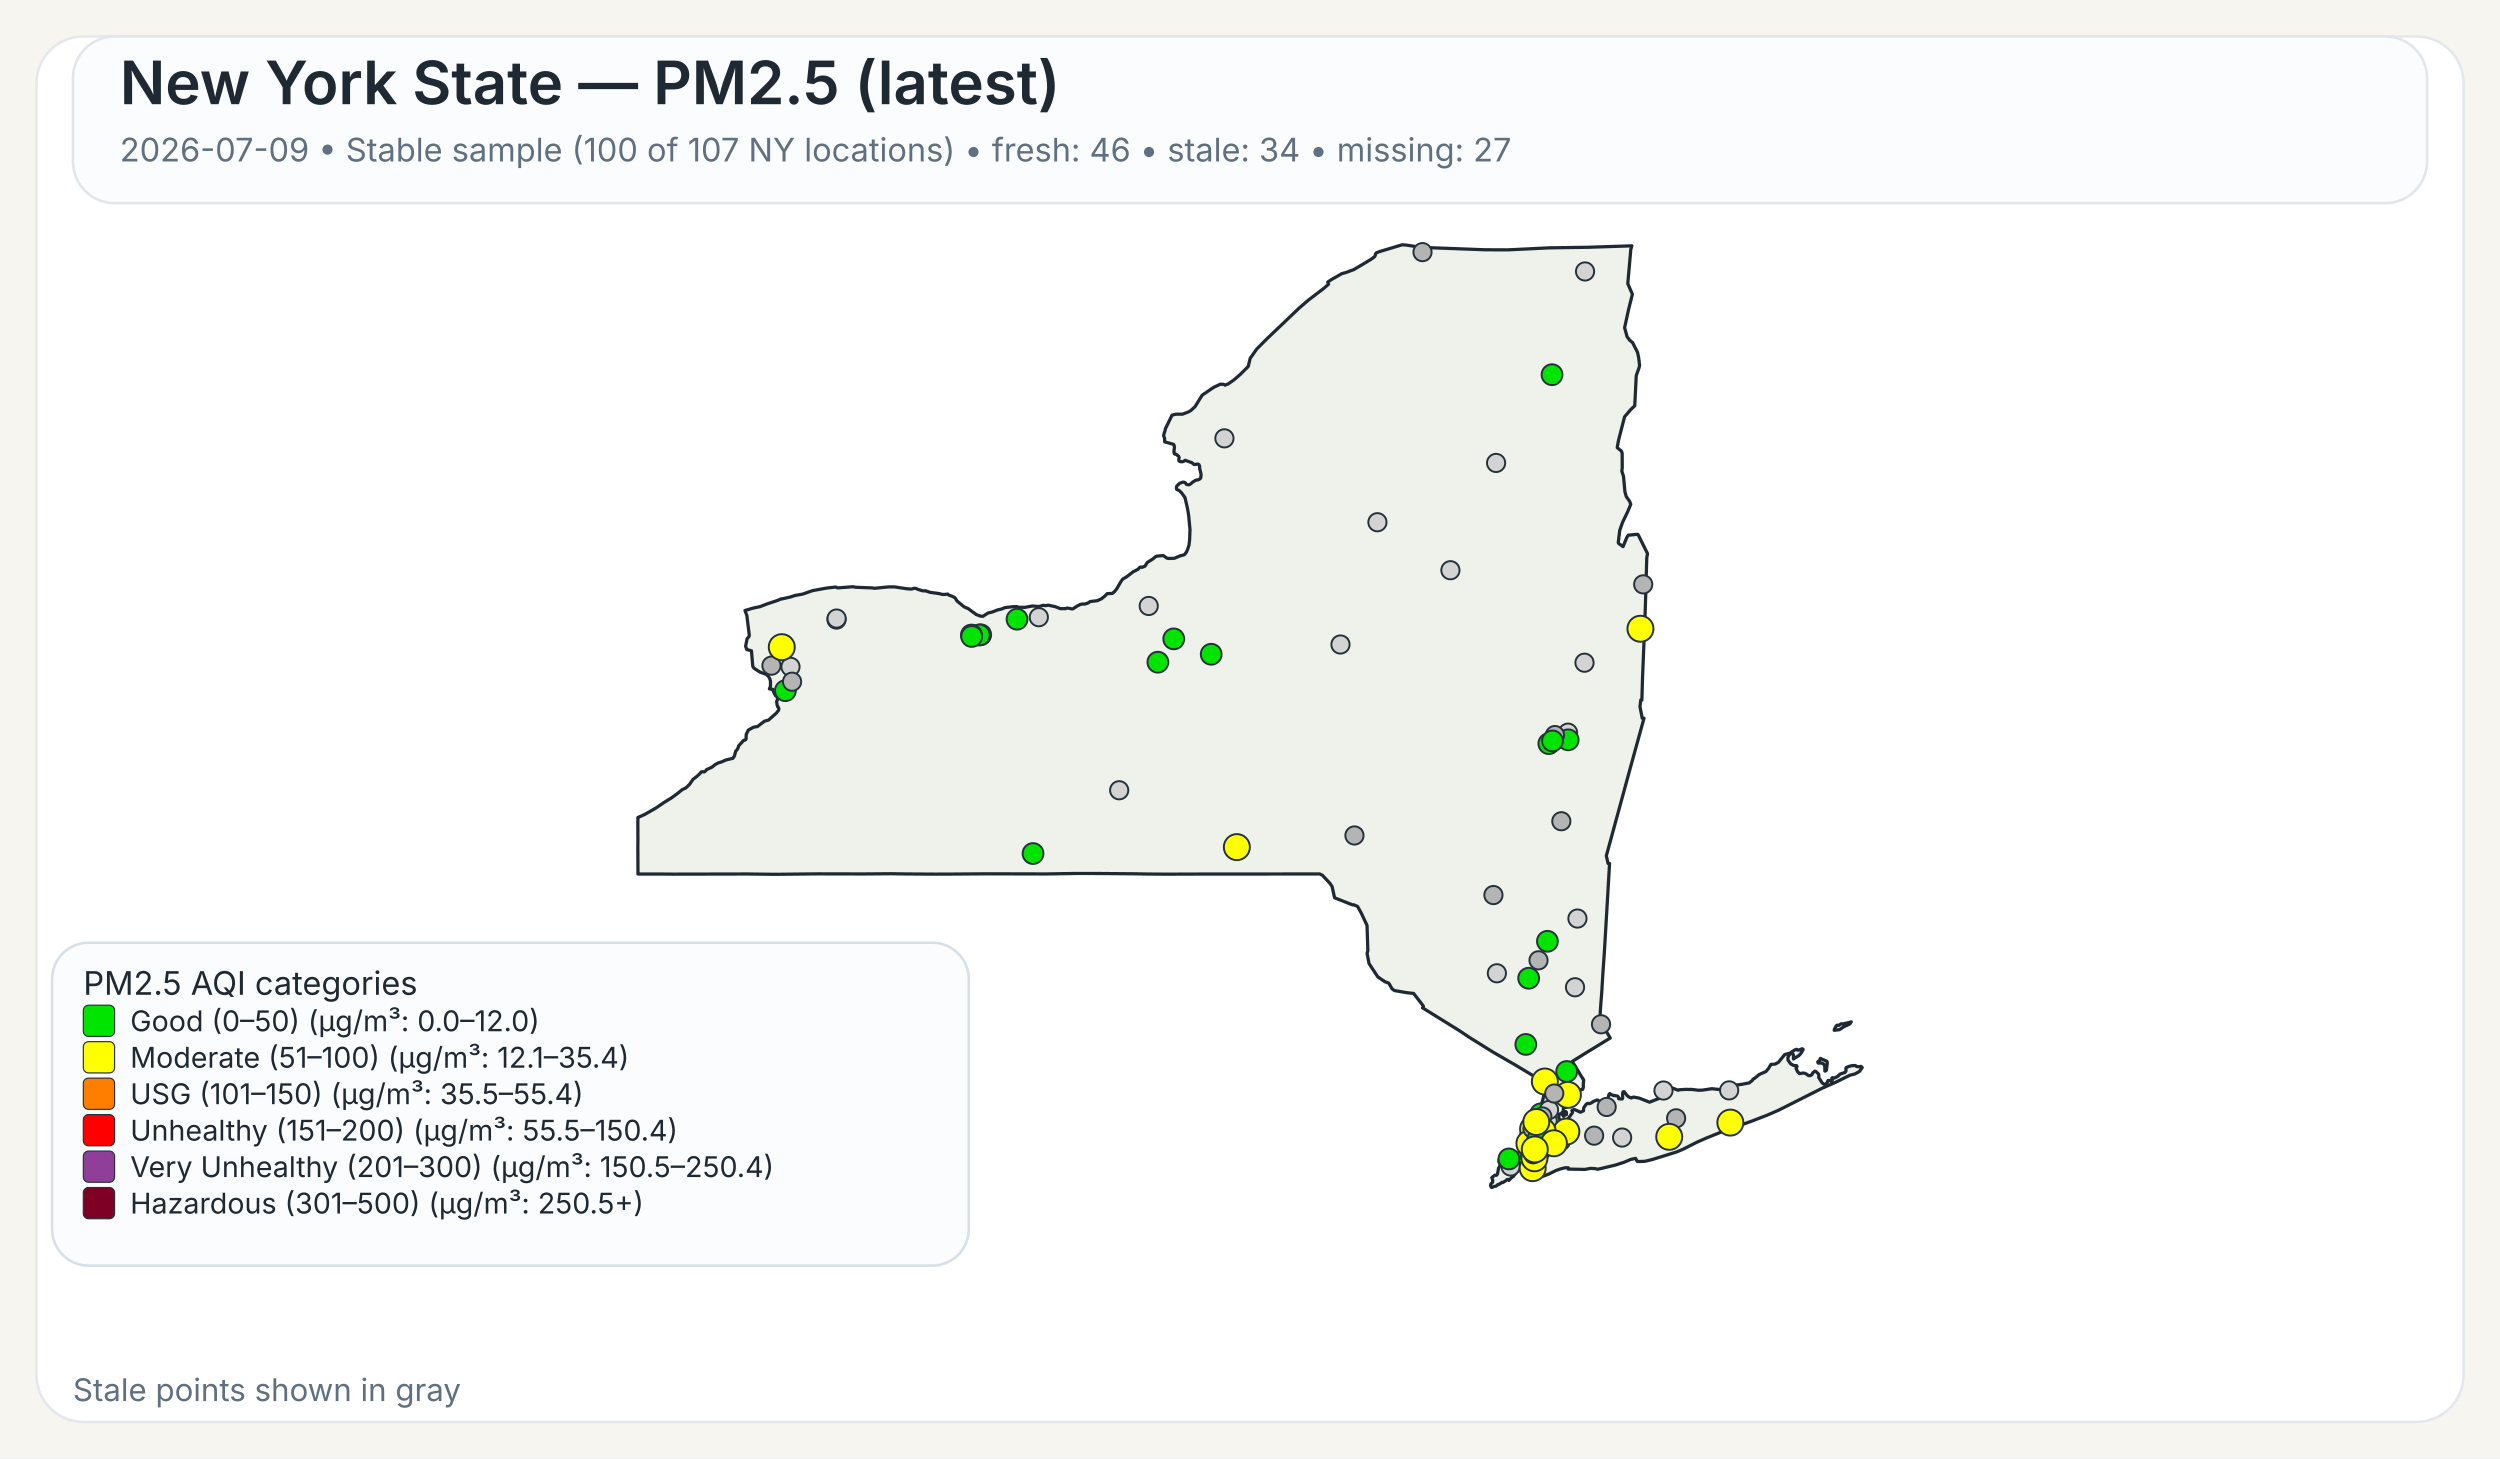
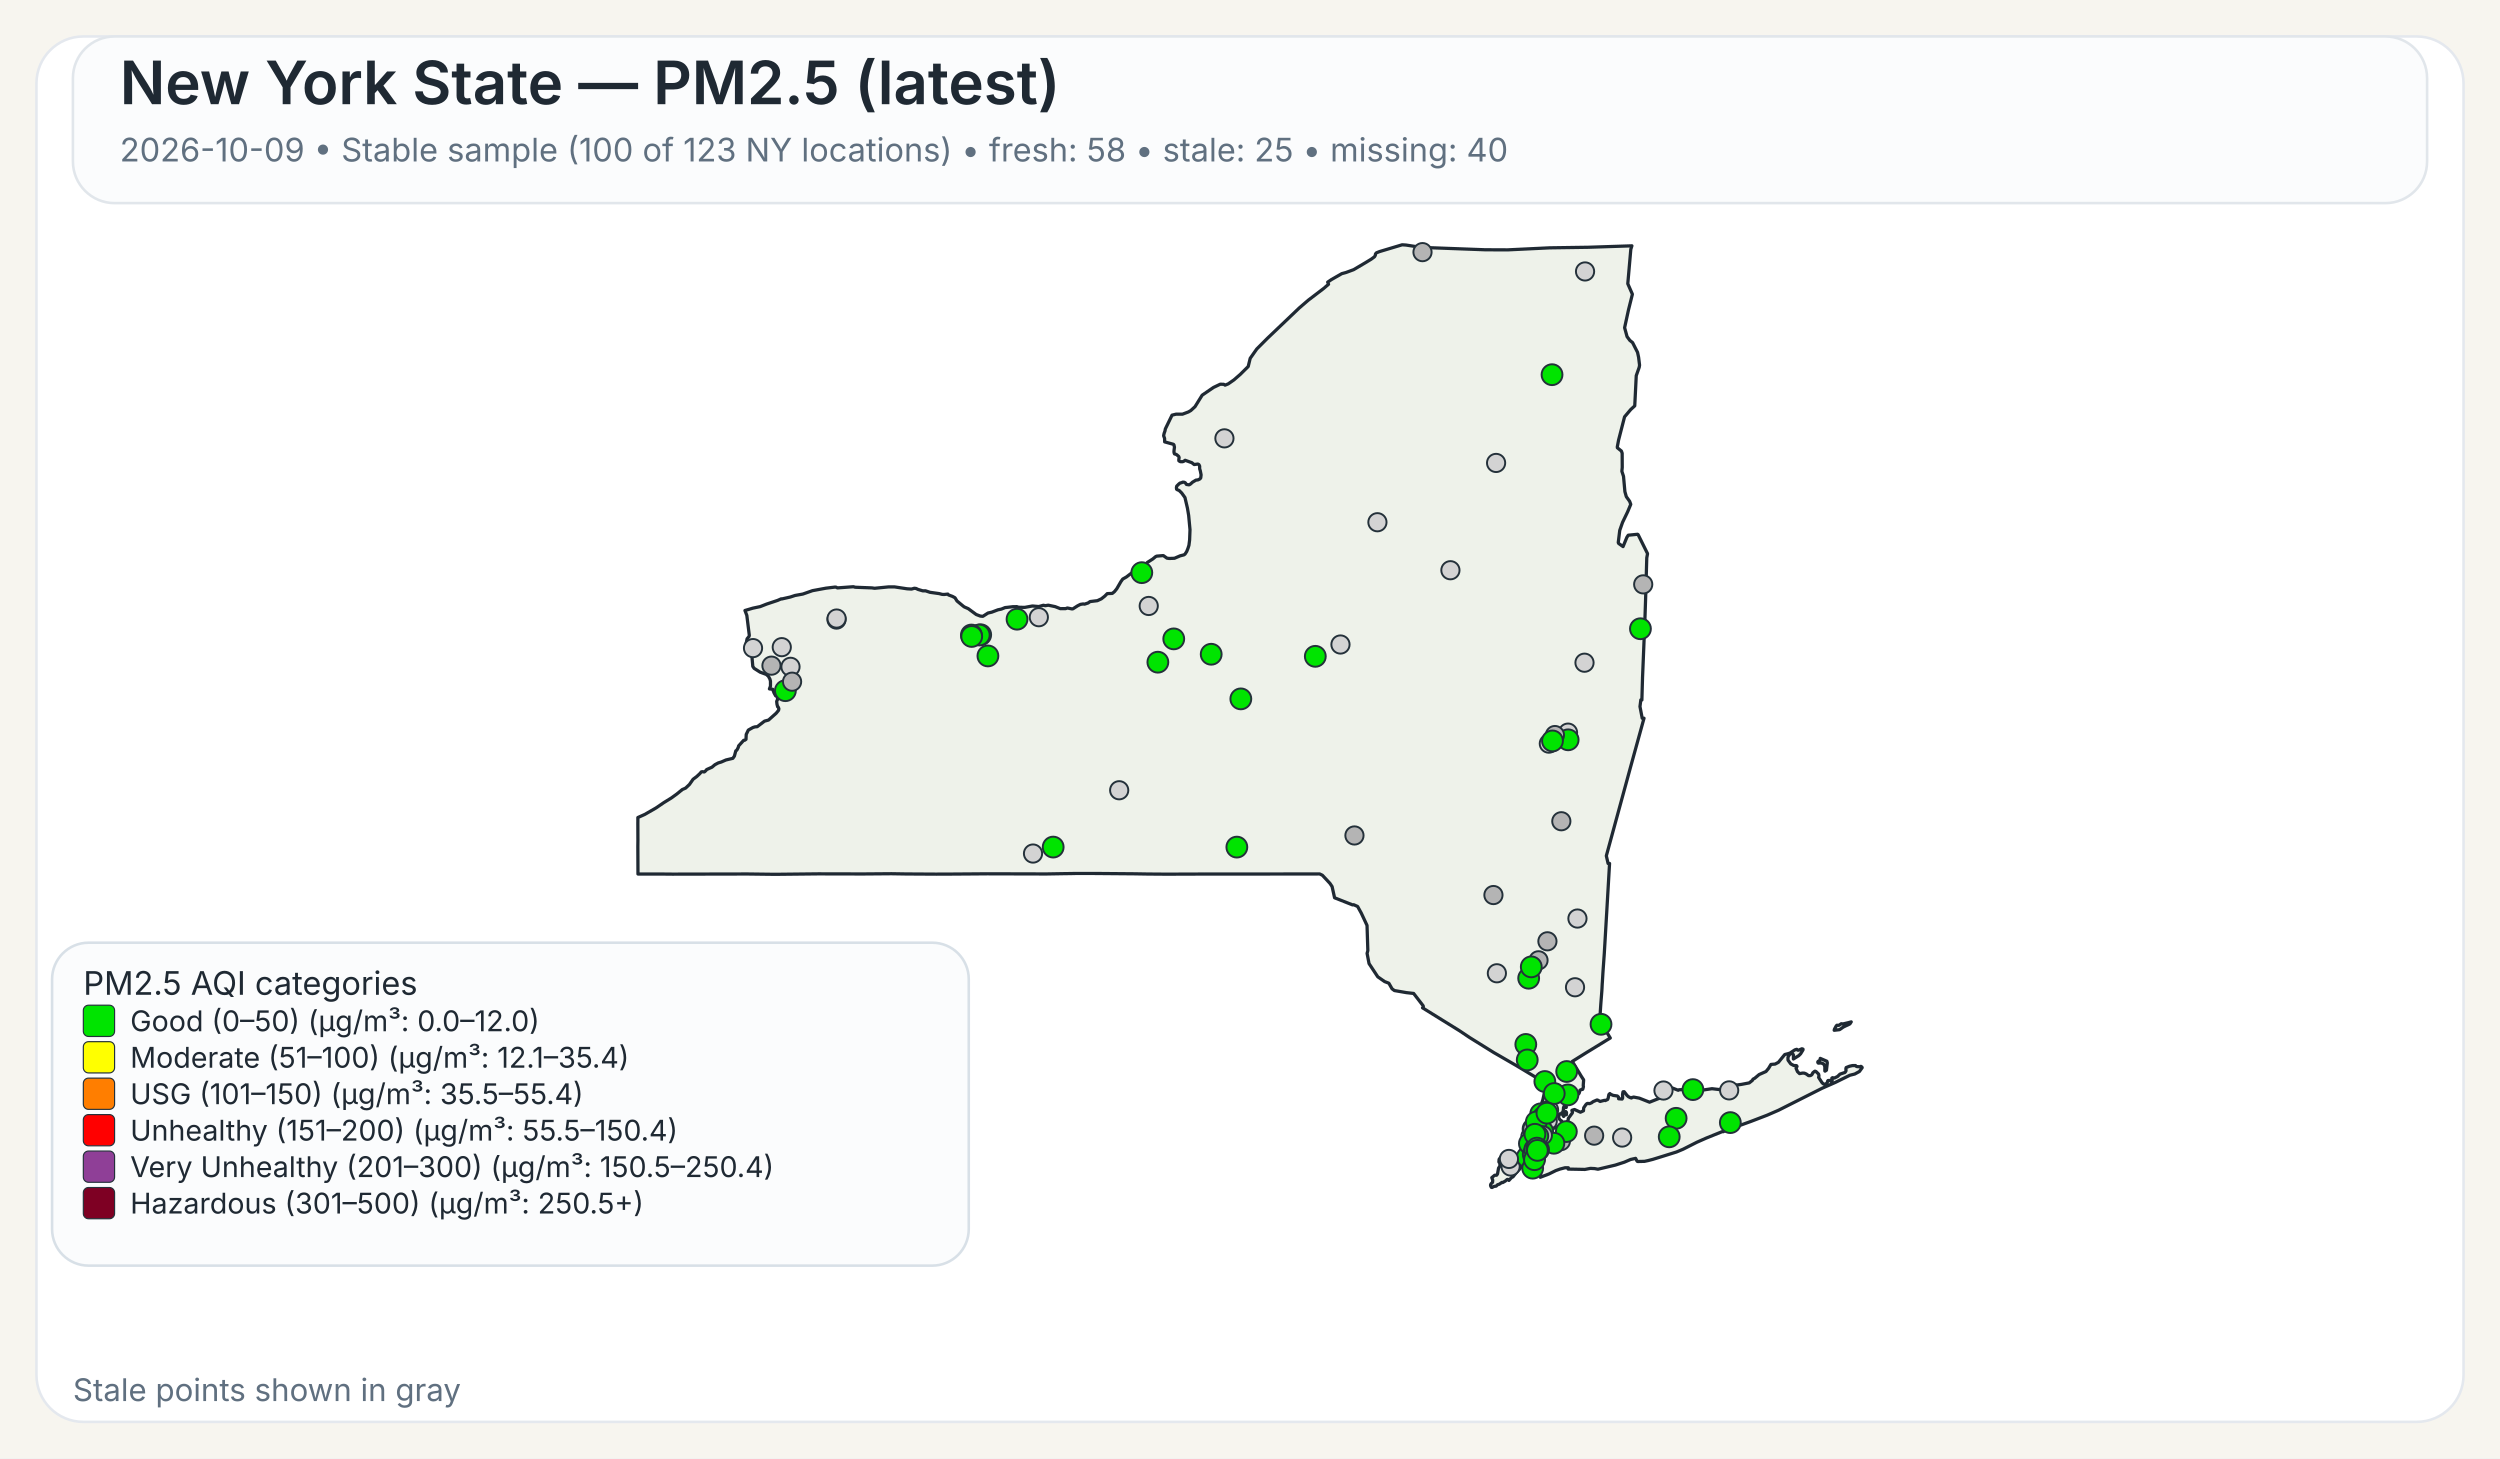
<svg xmlns="http://www.w3.org/2000/svg" width="960" height="560">
  <rect x="0" y="0" width="960" height="560" fill="#F7F5EF" />
  <rect x="14" y="14" width="932" height="532" rx="18" ry="18" fill="#FFFFFF" stroke="#E4E8EE" stroke-width="1" />
  <rect x="28" y="14" width="904" height="64" rx="16" ry="16" fill="#FBFCFD" stroke="#E1E6EB" stroke-width="1" />
  <text x="46" y="40" font-family="Public Sans, Inter, Aptos, Segoe UI, Arial, sans-serif" font-size="23" font-weight="600" fill="#1F2933">New York State — PM2.5 (latest)</text>
-   <text x="46" y="62" font-family="Public Sans, Inter, Aptos, Segoe UI, Arial, sans-serif" font-size="12.5" font-weight="400" fill="#607080">2026-07-09 • Stable sample (100 of 107 NY locations) • fresh: 46 • stale: 34 • missing: 27</text>
+   <text x="46" y="62" font-family="Public Sans, Inter, Aptos, Segoe UI, Arial, sans-serif" font-size="12.5" font-weight="400" fill="#607080">2026-10-09 • Stable sample (100 of 123 NY locations) • fresh: 58 • stale: 25 • missing: 40</text>
  <path d="M601.06,426.90 L601.23,426.83 L601.48,427.07 L601.55,427.32 L601.50,428.06 L601.28,428.08 L601.08,427.81 L601.04,427.27 L601.06,426.90 Z" fill="#EEF2EA" stroke="#1F2933" stroke-width="1.25" stroke-linejoin="round" />
  <path d="M585.16,439.66 L585.21,439.61 L585.24,439.63 L585.33,439.75 L585.00,440.50 L584.94,440.59 L584.83,440.54 L584.77,440.43 L584.80,440.38 L585.16,439.66 Z" fill="#EEF2EA" stroke="#1F2933" stroke-width="1.25" stroke-linejoin="round" />
  <path d="M579.00,452.87 L578.74,452.93 L578.02,453.54 L577.00,454.12 L576.75,454.04 L575.70,454.75 L575.07,454.93 L574.52,455.48 L573.72,455.58 L572.92,456.00 L572.71,455.95 L572.45,455.50 L572.36,455.05 L572.56,454.57 L573.14,454.01 L573.21,453.18 L572.85,452.21 L573.97,451.28 L574.68,451.28 L575.04,450.81 L575.45,448.53 L575.88,447.92 L575.97,447.53 L575.92,446.38 L575.63,446.32 L575.58,446.12 L575.66,445.16 L576.32,444.30 L576.87,444.03 L577.23,444.07 L577.46,444.30 L578.49,444.56 L580.44,444.30 L582.44,443.79 L583.07,443.83 L583.44,444.38 L583.57,445.77 L584.00,446.72 L584.43,447.38 L584.07,448.20 L583.53,448.95 L582.19,450.36 L580.96,451.93 L580.89,451.88 L580.35,452.27 L579.42,453.28 L579.25,452.99 L579.00,452.87 Z" fill="#EEF2EA" stroke="#1F2933" stroke-width="1.25" stroke-linejoin="round" />
  <path d="M698.65,407.28 L698.89,406.98 L698.98,406.42 L701.51,407.51 L701.69,408.12 L701.35,410.97 L700.83,411.31 L700.74,411.25 L700.74,409.57 L700.38,408.71 L700.19,408.52 L699.35,408.18 L698.24,408.24 L698.08,408.08 L698.02,407.81 L698.15,407.57 L698.65,407.28 Z" fill="#EEF2EA" stroke="#1F2933" stroke-width="1.25" stroke-linejoin="round" />
  <path d="M709.87,392.68 L710.87,392.40 L710.37,393.17 L709.71,393.51 L708.74,393.94 L707.77,394.42 L706.83,395.10 L706.37,395.39 L704.33,395.63 L704.44,395.18 L704.77,394.57 L705.12,393.94 L705.39,393.69 L706.11,393.74 L707.05,393.11 L707.70,393.19 L709.32,392.81 L709.87,392.68 Z" fill="#EEF2EA" stroke="#1F2933" stroke-width="1.25" stroke-linejoin="round" />
  <path d="M601.43,424.75 L601.44,424.82 L601.44,424.87 L601.44,424.97 L601.48,425.16 L601.44,425.24 L601.21,425.31 L600.95,425.08 L600.95,424.92 L601.10,424.88 L601.13,424.65 L601.23,424.58 L601.37,424.64 L601.42,424.70 L601.43,424.75 Z" fill="#EEF2EA" stroke="#1F2933" stroke-width="1.25" stroke-linejoin="round" />
  <path d="M623.05,163.10 L621.53,169.00 L621.04,171.61 L621.07,171.95 L622.62,173.20 L622.91,174.06 L622.94,179.46 L622.80,180.98 L623.43,182.92 L623.96,188.79 L624.50,190.70 L624.50,190.71 L625.79,192.51 L626.21,193.67 L625.60,195.12 L625.01,196.54 L623.06,200.59 L622.75,201.47 L621.98,203.67 L621.41,208.34 L621.56,208.68 L623.25,209.89 L624.72,206.33 L625.25,205.52 L628.84,205.16 L629.06,205.34 L632.45,212.18 L632.66,212.61 L632.36,214.21 L632.03,225.74 L632.03,225.80 L632.02,226.34 L632.00,227.05 L631.90,230.25 L631.64,238.09 L631.03,253.00 L630.74,259.97 L630.73,260.06 L630.73,260.23 L630.48,268.80 L630.08,268.74 L629.75,271.32 L630.61,275.80 L631.30,275.80 L628.80,284.88 L626.09,294.70 L622.63,307.38 L616.83,328.64 L617.50,331.57 L618.07,331.57 L617.02,349.62 L617.02,349.66 L616.71,354.88 L616.28,362.25 L616.04,366.27 L615.53,373.42 L615.30,377.22 L615.29,377.28 L615.29,377.35 L615.28,377.44 L615.28,377.49 L615.27,377.53 L615.19,379.03 L615.19,379.14 L615.18,379.18 L615.18,379.35 L615.17,379.49 L615.12,380.31 L615.09,380.73 L615.08,380.89 L614.72,385.46 L614.66,386.30 L614.29,391.98 L618.35,398.60 L616.75,399.56 L616.45,399.75 L610.52,403.39 L609.46,404.03 L609.01,404.31 L603.77,407.58 L605.77,410.89 L606.19,411.58 L606.62,412.29 L607.18,413.23 L608.08,414.62 L608.12,414.70 L607.96,416.83 L608.04,417.28 L607.81,418.17 L607.68,418.35 L607.54,418.27 L606.73,418.62 L606.42,419.73 L606.23,420.03 L605.55,420.48 L604.13,421.08 L603.54,421.65 L602.05,422.64 L600.59,424.82 L600.46,425.17 L600.38,425.37 L600.34,426.13 L600.15,426.98 L600.19,427.32 L600.39,427.51 L600.54,427.87 L600.54,428.09 L600.53,428.27 L600.60,428.55 L600.51,428.65 L600.44,428.71 L600.35,428.62 L600.18,428.29 L600.01,427.93 L600.10,427.54 L599.94,427.19 L599.85,427.21 L599.64,427.48 L599.51,427.81 L599.07,427.70 L598.72,427.92 L598.55,428.85 L598.57,429.17 L598.77,429.63 L599.21,430.17 L599.64,430.41 L600.31,431.59 L600.59,432.07 L600.90,432.04 L601.36,431.60 L601.36,431.60 L602.21,429.98 L602.19,429.51 L603.74,427.42 L603.84,427.11 L603.60,426.42 L603.67,426.33 L604.61,426.05 L606.88,427.09 L607.17,426.96 L608.05,426.54 L608.14,425.40 L608.93,424.24 L609.36,423.80 L609.77,423.70 L610.33,423.82 L611.26,423.43 L611.66,423.07 L613.16,422.42 L613.38,422.39 L614.46,422.95 L616.17,422.51 L616.43,422.62 L617.32,422.20 L617.49,421.82 L617.52,421.77 L617.81,420.28 L618.19,419.93 L618.22,419.96 L618.50,420.18 L618.60,420.26 L618.84,420.36 L619.48,420.63 L619.66,420.66 L619.90,420.69 L620.59,420.79 L621.03,420.85 L621.08,420.86 L621.49,421.26 L621.50,421.39 L621.55,421.93 L622.90,422.03 L623.09,421.64 L623.06,420.27 L623.21,419.33 L623.28,419.23 L623.69,419.22 L624.78,420.64 L625.29,421.11 L626.07,421.51 L626.50,421.62 L626.59,421.46 L627.35,421.28 L629.51,421.69 L629.51,421.69 L633.42,423.24 L638.19,421.34 L638.36,420.84 L638.45,419.18 L638.68,418.35 L640.49,417.89 L642.20,417.80 L644.45,418.67 L644.65,418.48 L647.29,418.32 L649.72,418.35 L652.18,418.65 L653.70,418.61 L657.40,418.06 L660.48,418.42 L661.32,417.62 L664.03,416.80 L665.53,416.46 L666.97,416.64 L668.73,416.40 L671.71,415.83 L672.90,414.88 L673.16,414.40 L673.82,414.05 L675.50,412.63 L678.13,411.46 L679.12,410.27 L680.04,408.74 L681.66,408.60 L682.91,407.93 L685.34,404.94 L686.69,404.59 L687.35,404.38 L689.21,403.16 L689.94,402.93 L690.28,403.23 L690.57,403.30 L691.93,402.73 L692.35,402.87 L692.38,403.11 L691.44,404.66 L690.75,405.35 L688.66,406.65 L688.68,405.06 L688.30,404.60 L687.92,404.54 L687.60,404.66 L687.09,405.06 L686.58,406.01 L686.59,407.08 L687.65,408.54 L688.81,409.15 L689.85,409.20 L690.06,409.50 L689.68,410.21 L690.24,411.51 L691.03,412.27 L692.17,412.06 L692.88,412.09 L693.59,412.39 L694.51,413.06 L695.19,413.03 L695.62,412.79 L695.84,412.56 L696.12,411.95 L696.83,411.38 L696.98,411.33 L697.37,411.49 L698.35,412.46 L698.48,413.14 L698.35,413.73 L699.60,415.66 L700.04,416.12 L700.44,416.32 L700.84,416.33 L701.58,415.93 L701.76,415.37 L701.81,415.13 L701.99,414.91 L702.86,414.89 L703.07,415.26 L703.12,415.25 L703.24,415.22 L703.45,415.13 L703.57,414.86 L703.45,414.38 L703.43,414.00 L703.70,413.83 L704.39,413.98 L705.62,413.37 L706.56,412.46 L708.48,411.82 L708.83,411.29 L708.88,410.85 L708.80,410.51 L708.92,409.94 L710.19,409.44 L711.31,409.19 L712.51,409.17 L712.73,409.44 L713.09,409.58 L714.27,409.63 L714.58,409.48 L714.99,409.75 L715.07,409.99 L714.02,411.45 L712.24,412.42 L710.34,412.90 L704.77,415.65 L699.71,417.88 L682.98,426.32 L678.57,428.24 L672.42,430.60 L662.20,434.30 L661.73,434.58 L661.49,434.51 L660.84,434.74 L655.19,437.03 L651.62,438.61 L646.31,441.30 L643.78,442.36 L638.41,444.04 L634.66,445.20 L632.83,445.67 L631.47,445.96 L631.32,445.96 L628.83,446.02 L628.63,445.87 L628.07,444.81 L626.15,445.24 L623.74,446.28 L621.85,446.89 L620.27,447.40 L613.61,448.98 L612.34,448.74 L610.73,448.66 L608.60,449.06 L605.36,448.99 L602.17,448.93 L602.19,448.77 L602.25,448.43 L600.97,448.42 L599.39,448.83 L599.07,448.91 L597.43,449.50 L594.79,450.81 L591.48,452.07 L591.48,451.26 L591.59,450.86 L591.41,450.49 L591.24,450.39 L590.88,450.18 L590.56,449.81 L590.00,449.87 L588.10,450.05 L587.46,450.03 L587.05,449.85 L586.87,449.72 L586.81,449.43 L587.15,448.99 L587.21,448.90 L587.49,448.42 L587.39,448.02 L586.94,447.62 L585.63,447.32 L585.23,446.64 L585.06,445.69 L585.31,444.71 L585.45,444.41 L585.68,443.96 L586.50,442.95 L586.37,441.37 L586.22,441.17 L586.16,441.08 L586.11,440.71 L586.29,440.19 L586.49,440.03 L586.59,439.53 L586.42,439.11 L586.13,438.91 L586.77,435.14 L587.04,434.58 L587.53,433.54 L588.00,432.56 L588.37,431.79 L590.66,426.98 L591.27,425.68 L591.55,425.09 L591.55,425.09 L591.90,424.00 L592.36,422.57 L592.47,422.24 L593.89,415.87 L593.37,415.86 L592.83,415.54 L585.14,410.91 L585.14,410.91 L582.09,409.08 L581.83,408.93 L574.90,404.92 L573.64,404.20 L565.84,399.35 L564.27,398.37 L560.37,395.76 L546.26,387.01 L546.57,386.68 L546.49,386.22 L542.83,381.48 L542.63,381.46 L540.06,381.17 L535.45,380.37 L534.54,379.69 L533.32,377.55 L531.70,376.93 L529.06,375.09 L525.71,370.01 L525.14,367.03 L524.96,366.10 L525.25,365.02 L524.94,355.37 L522.72,350.61 L521.32,348.08 L519.78,347.40 L519.41,347.49 L512.48,344.75 L511.52,340.44 L510.72,339.24 L507.79,336.09 L506.74,335.59 L502.43,335.60 L502.18,335.60 L499.75,335.60 L499.39,335.61 L499.35,335.61 L469.83,335.63 L469.66,335.63 L462.36,335.64 L461.30,335.63 L460.85,335.63 L460.00,335.64 L448.21,335.68 L447.85,335.68 L441.17,335.63 L440.91,335.63 L435.49,335.54 L435.46,335.54 L420.14,335.41 L418.99,335.41 L413.90,335.41 L413.83,335.41 L413.52,335.41 L412.93,335.41 L412.60,335.42 L411.23,335.45 L411.22,335.45 L408.74,335.48 L408.73,335.48 L401.77,335.60 L379.14,335.54 L372.91,335.59 L364.59,335.65 L360.26,335.66 L359.71,335.67 L347.88,335.60 L347.87,335.60 L342.30,335.51 L337.43,335.55 L331.40,335.60 L314.24,335.56 L297.70,335.74 L295.08,335.71 L287.13,335.61 L286.61,335.61 L258.23,335.67 L257.47,335.66 L253.93,335.63 L253.07,335.62 L253.07,335.63 L244.98,335.62 L244.93,325.04 L244.95,323.48 L244.96,322.52 L244.95,321.67 L244.95,321.16 L244.95,320.84 L244.93,316.08 L244.94,315.42 L244.94,313.93 L247.57,312.75 L251.88,310.27 L254.93,308.19 L257.77,306.44 L259.87,304.92 L262.02,303.17 L263.28,302.62 L264.74,301.24 L266.14,299.24 L267.54,298.19 L268.72,297.09 L269.32,296.39 L269.90,296.33 L270.33,296.44 L270.54,296.38 L271.04,295.92 L271.36,295.51 L273.40,294.60 L274.52,293.65 L275.81,292.96 L276.98,292.61 L278.76,291.83 L281.41,291.20 L282.01,290.34 L282.12,289.92 L282.55,288.31 L282.75,288.22 L283.00,287.95 L283.49,287.01 L283.63,286.42 L285.57,284.28 L285.90,284.29 L286.46,283.91 L286.55,282.02 L287.35,280.35 L289.13,279.36 L289.89,279.12 L290.78,279.05 L293.57,276.92 L295.12,276.50 L298.07,273.86 L298.97,272.76 L299.09,272.13 L298.79,271.45 L298.62,271.42 L298.36,270.43 L298.24,269.33 L298.55,268.66 L298.61,268.16 L298.25,267.28 L297.85,267.20 L297.24,266.09 L296.70,264.68 L295.46,264.54 L295.86,263.47 L295.86,261.59 L295.66,260.80 L295.08,259.71 L294.94,259.59 L294.28,258.99 L291.89,258.11 L289.57,256.64 L289.07,255.88 L288.57,250.10 L288.55,249.89 L286.78,249.43 L286.31,248.17 L286.88,245.30 L287.63,244.40 L287.73,243.95 L286.78,236.32 L286.06,234.43 L289.07,233.54 L291.93,232.93 L294.37,231.97 L298.62,230.55 L299.99,229.95 L300.12,230.02 L303.47,229.26 L305.29,228.66 L308.28,228.12 L312.00,226.81 L317.17,225.86 L320.65,225.44 L321.03,225.47 L321.59,225.76 L322.04,225.72 L327.70,225.30 L328.39,225.50 L334.82,225.75 L335.83,225.90 L341.09,225.38 L343.51,225.37 L348.32,226.10 L349.98,226.20 L350.03,226.20 L351.12,225.89 L351.79,225.98 L352.52,226.34 L354.31,226.87 L355.38,226.87 L357.13,227.45 L360.63,227.94 L361.77,228.24 L362.50,228.28 L363.98,228.13 L364.17,228.44 L365.74,229.01 L366.72,229.54 L367.48,230.77 L369.92,232.79 L370.31,233.07 L371.82,233.73 L373.38,234.88 L374.86,235.97 L376.42,236.57 L377.42,236.67 L379.40,235.40 L380.84,235.07 L383.21,234.17 L384.54,233.89 L385.93,233.32 L386.27,233.28 L386.83,233.22 L388.90,232.98 L390.48,232.95 L391.11,233.18 L393.48,233.24 L396.46,232.70 L398.89,232.91 L400.66,232.42 L401.43,232.58 L402.53,232.39 L405.18,232.95 L407.17,233.73 L409.20,233.71 L409.87,233.47 L411.66,233.83 L412.03,233.77 L413.80,232.63 L414.88,232.08 L415.91,231.92 L416.48,231.99 L417.81,231.55 L418.60,231.00 L421.39,230.66 L422.92,229.95 L424.23,228.91 L425.18,227.95 L425.69,227.93 L427.12,227.87 L427.93,227.21 L428.83,226.10 L430.44,223.32 L431.14,222.35 L431.96,221.89 L432.55,221.55 L435.18,219.53 L437.03,218.59 L437.61,217.92 L437.98,217.72 L438.51,217.88 L439.70,217.38 L440.56,215.99 L442.64,214.67 L443.82,213.70 L444.23,213.55 L446.72,213.34 L448.11,214.33 L448.97,214.45 L450.99,214.38 L453.20,213.43 L454.63,213.07 L455.05,212.77 L455.69,211.79 L456.17,210.59 L456.55,209.40 L456.81,207.36 L456.96,203.41 L456.73,200.97 L456.44,197.89 L455.97,195.10 L455.02,191.05 L453.78,189.32 L452.78,188.33 L452.13,188.08 L451.81,187.86 L451.74,187.30 L451.84,186.69 L452.22,186.31 L452.64,185.89 L453.10,185.51 L453.80,185.32 L454.18,185.14 L454.70,185.18 L455.13,185.37 L455.61,186.03 L456.63,186.18 L457.19,185.84 L457.91,185.17 L459.24,184.37 L460.00,184.28 L460.73,183.93 L461.08,183.54 L461.22,182.35 L460.90,180.72 L460.70,180.14 L460.66,179.72 L460.67,178.99 L460.38,178.40 L459.97,178.19 L458.56,178.39 L457.66,177.67 L455.09,176.75 L454.57,177.13 L454.12,177.30 L453.65,177.30 L453.29,177.28 L452.94,177.12 L452.67,176.90 L452.67,176.38 L452.79,175.72 L452.62,175.27 L451.89,174.63 L451.54,174.45 L451.01,174.30 L450.87,173.94 L450.80,173.54 L450.84,172.88 L450.99,171.72 L450.78,170.78 L450.56,170.60 L447.23,169.68 L447.20,168.34 L446.83,167.32 L447.02,166.42 L447.35,165.48 L447.50,164.69 L450.06,159.42 L451.61,159.04 L454.05,159.05 L456.36,158.18 L457.28,157.64 L458.88,156.17 L461.63,151.75 L465.96,148.79 L468.59,147.53 L469.94,147.58 L470.43,147.90 L471.65,147.40 L473.83,145.88 L476.29,143.74 L476.97,143.06 L479.31,140.74 L480.08,137.59 L482.60,134.01 L486.70,129.90 L498.91,118.26 L502.36,115.29 L508.27,110.78 L510.16,109.15 L509.83,108.34 L511.28,107.35 L515.25,105.08 L516.86,104.64 L519.80,103.55 L524.26,100.92 L526.51,99.55 L527.81,98.60 L528.14,98.00 L528.16,97.54 L528.55,97.08 L529.76,96.60 L538.43,94.00 L539.92,94.10 L544.47,94.80 L545.84,95.00 L570.26,95.91 L578.85,95.95 L585.96,95.61 L595.04,95.17 L609.91,94.95 L626.65,94.40 L626.23,95.73 L625.68,102.02 L625.07,108.95 L626.84,112.98 L625.33,119.03 L623.85,125.84 L624.79,129.27 L625.53,130.26 L625.83,130.68 L626.91,131.56 L626.91,131.56 L628.81,135.29 L629.22,137.19 L629.59,140.21 L629.45,141.06 L628.32,144.25 L627.83,154.15 L627.74,155.85 L626.19,157.27 L623.83,160.07 L623.05,163.10 Z" fill="#EEF2EA" stroke="#1F2933" stroke-width="1.25" stroke-linejoin="round" />
  <circle cx="574.80" cy="373.74" r="3.50" fill="lightgray" stroke="#24313A" stroke-width="0.75" />
  <circle cx="296.24" cy="255.61" r="3.50" fill="rgb(180,180,180)" stroke="#24313A" stroke-width="0.75" />
  <circle cx="585.91" cy="401.06" r="4.00" fill="#00E400" stroke="#24313A" stroke-width="0.75" />
  <circle cx="590.67" cy="430.08" r="3.50" fill="lightgray" stroke="#24313A" stroke-width="0.75" />
  <circle cx="587.01" cy="375.64" r="4.00" fill="#00E400" stroke="#24313A" stroke-width="0.75" />
  <circle cx="580.07" cy="447.93" r="3.50" fill="lightgray" stroke="#24313A" stroke-width="0.75" />
  <circle cx="528.93" cy="200.54" r="3.50" fill="lightgray" stroke="#24313A" stroke-width="0.75" />
  <circle cx="622.90" cy="436.82" r="3.50" fill="lightgray" stroke="#24313A" stroke-width="0.75" />
  <circle cx="321.22" cy="237.92" r="3.50" fill="lightgray" stroke="#24313A" stroke-width="0.75" />
  <circle cx="556.96" cy="218.97" r="3.50" fill="lightgray" stroke="#24313A" stroke-width="0.75" />
  <circle cx="574.50" cy="177.77" r="3.50" fill="lightgray" stroke="#24313A" stroke-width="0.75" />
  <circle cx="429.77" cy="303.46" r="3.50" fill="lightgray" stroke="#24313A" stroke-width="0.75" />
  <circle cx="514.74" cy="247.49" r="3.50" fill="lightgray" stroke="#24313A" stroke-width="0.75" />
  <circle cx="470.18" cy="168.33" r="3.50" fill="lightgray" stroke="#24313A" stroke-width="0.75" />
  <circle cx="376.59" cy="243.75" r="4.00" fill="#00E400" stroke="#24313A" stroke-width="0.75" />
  <circle cx="591.63" cy="427.72" r="4.00" fill="#00E400" stroke="#24313A" stroke-width="0.75" />
-   <circle cx="593.40" cy="430.37" r="4.00" fill="#00E400" stroke="#24313A" stroke-width="0.75" />
+   <circle cx="593.40" cy="430.37" r="3.50" fill="lightgray" stroke="#24313A" stroke-width="0.75" />
  <circle cx="593.93" cy="437.51" r="4.00" fill="#00E400" stroke="#24313A" stroke-width="0.75" />
  <circle cx="602.12" cy="281.33" r="3.50" fill="lightgray" stroke="#24313A" stroke-width="0.75" />
  <circle cx="398.91" cy="237.01" r="3.50" fill="lightgray" stroke="#24313A" stroke-width="0.75" />
  <circle cx="598.03" cy="436.67" r="4.00" fill="#00E400" stroke="#24313A" stroke-width="0.75" />
  <circle cx="595.98" cy="143.88" r="4.00" fill="#00E400" stroke="#24313A" stroke-width="0.75" />
  <circle cx="601.61" cy="411.46" r="4.00" fill="#00E400" stroke="#24313A" stroke-width="0.75" />
  <circle cx="608.45" cy="254.48" r="3.50" fill="lightgray" stroke="#24313A" stroke-width="0.75" />
  <circle cx="604.81" cy="379.11" r="3.50" fill="lightgray" stroke="#24313A" stroke-width="0.75" />
  <circle cx="588.51" cy="437.27" r="3.50" fill="rgb(180,180,180)" stroke="#24313A" stroke-width="0.75" />
  <circle cx="465.10" cy="251.23" r="4.00" fill="#00E400" stroke="#24313A" stroke-width="0.75" />
-   <circle cx="396.68" cy="327.76" r="4.00" fill="#00E400" stroke="#24313A" stroke-width="0.75" />
-   <circle cx="643.63" cy="429.43" r="3.50" fill="rgb(180,180,180)" stroke="#24313A" stroke-width="0.75" />
+   <circle cx="396.68" cy="327.76" r="3.50" fill="lightgray" stroke="#24313A" stroke-width="0.75" />
+   <circle cx="643.63" cy="429.43" r="4.00" fill="#00E400" stroke="#24313A" stroke-width="0.75" />
  <circle cx="586.47" cy="444.33" r="4.00" fill="#00E400" stroke="#24313A" stroke-width="0.75" />
  <circle cx="303.55" cy="256.06" r="3.50" fill="lightgray" stroke="#24313A" stroke-width="0.75" />
  <circle cx="602.17" cy="284.09" r="4.00" fill="#00E400" stroke="#24313A" stroke-width="0.75" />
  <circle cx="301.59" cy="265.22" r="4.00" fill="#00E400" stroke="#24313A" stroke-width="0.75" />
  <circle cx="321.26" cy="237.52" r="3.50" fill="lightgray" stroke="#24313A" stroke-width="0.75" />
  <circle cx="612.15" cy="436.09" r="3.50" fill="rgb(180,180,180)" stroke="#24313A" stroke-width="0.75" />
  <circle cx="587.88" cy="438.53" r="3.50" fill="rgb(180,180,180)" stroke="#24313A" stroke-width="0.75" />
-   <circle cx="591.83" cy="440.12" r="4.00" fill="#00E400" stroke="#24313A" stroke-width="0.75" />
+   <circle cx="591.83" cy="440.12" r="3.50" fill="lightgray" stroke="#24313A" stroke-width="0.75" />
  <circle cx="594.32" cy="430.48" r="3.50" fill="lightgray" stroke="#24313A" stroke-width="0.75" />
  <circle cx="594.83" cy="426.21" r="3.50" fill="lightgray" stroke="#24313A" stroke-width="0.75" />
  <circle cx="605.74" cy="352.72" r="3.50" fill="lightgray" stroke="#24313A" stroke-width="0.75" />
  <circle cx="664.00" cy="418.71" r="3.50" fill="lightgray" stroke="#24313A" stroke-width="0.75" />
  <circle cx="546.24" cy="96.82" r="3.50" fill="rgb(180,180,180)" stroke="#24313A" stroke-width="0.75" />
  <circle cx="638.78" cy="418.76" r="3.50" fill="lightgray" stroke="#24313A" stroke-width="0.75" />
  <circle cx="304.16" cy="261.77" r="3.50" fill="rgb(180,180,180)" stroke="#24313A" stroke-width="0.75" />
  <circle cx="441.11" cy="232.69" r="3.50" fill="lightgray" stroke="#24313A" stroke-width="0.75" />
-   <circle cx="598.43" cy="436.52" r="3.50" fill="rgb(180,180,180)" stroke="#24313A" stroke-width="0.75" />
+   <circle cx="598.43" cy="436.52" r="4.00" fill="#00E400" stroke="#24313A" stroke-width="0.75" />
  <circle cx="376.03" cy="243.84" r="4.00" fill="#00E400" stroke="#24313A" stroke-width="0.75" />
  <circle cx="592.26" cy="428.72" r="3.50" fill="rgb(180,180,180)" stroke="#24313A" stroke-width="0.75" />
-   <circle cx="579.43" cy="445.03" r="4.00" fill="#00E400" stroke="#24313A" stroke-width="0.75" />
-   <circle cx="602.08" cy="420.44" r="5.00" fill="#FFFF00" stroke="#24313A" stroke-width="0.75" />
+   <circle cx="579.43" cy="445.03" r="3.50" fill="lightgray" stroke="#24313A" stroke-width="0.75" />
+   <circle cx="602.08" cy="420.44" r="4.00" fill="#00E400" stroke="#24313A" stroke-width="0.75" />
  <circle cx="590.18" cy="441.64" r="3.50" fill="rgb(180,180,180)" stroke="#24313A" stroke-width="0.75" />
  <circle cx="520.11" cy="320.82" r="3.50" fill="rgb(180,180,180)" stroke="#24313A" stroke-width="0.75" />
  <circle cx="601.48" cy="434.51" r="3.50" fill="rgb(180,180,180)" stroke="#24313A" stroke-width="0.75" />
  <circle cx="598.28" cy="436.62" r="3.50" fill="rgb(180,180,180)" stroke="#24313A" stroke-width="0.75" />
-   <circle cx="601.48" cy="434.52" r="3.50" fill="rgb(180,180,180)" stroke="#24313A" stroke-width="0.75" />
+   <circle cx="601.48" cy="434.52" r="3.50" fill="lightgray" stroke="#24313A" stroke-width="0.75" />
  <circle cx="608.66" cy="104.24" r="3.50" fill="lightgray" stroke="#24313A" stroke-width="0.75" />
  <circle cx="373.02" cy="243.85" r="4.00" fill="#00E400" stroke="#24313A" stroke-width="0.75" />
-   <circle cx="598.27" cy="436.67" r="3.50" fill="rgb(180,180,180)" stroke="#24313A" stroke-width="0.75" />
+   <circle cx="598.27" cy="436.67" r="3.50" fill="lightgray" stroke="#24313A" stroke-width="0.75" />
  <circle cx="598.28" cy="436.62" r="3.50" fill="lightgray" stroke="#24313A" stroke-width="0.75" />
-   <circle cx="587.67" cy="436.46" r="4.00" fill="#00E400" stroke="#24313A" stroke-width="0.75" />
+   <circle cx="587.67" cy="436.46" r="3.50" fill="lightgray" stroke="#24313A" stroke-width="0.75" />
  <circle cx="590.79" cy="368.76" r="3.50" fill="rgb(180,180,180)" stroke="#24313A" stroke-width="0.75" />
-   <circle cx="593.22" cy="415.30" r="5.00" fill="#FFFF00" stroke="#24313A" stroke-width="0.75" />
-   <circle cx="590.92" cy="439.03" r="5.00" fill="#FFFF00" stroke="#24313A" stroke-width="0.75" />
-   <circle cx="300.20" cy="248.51" r="5.00" fill="#FFFF00" stroke="#24313A" stroke-width="0.75" />
-   <circle cx="588.55" cy="448.58" r="5.00" fill="#FFFF00" stroke="#24313A" stroke-width="0.75" />
-   <circle cx="592.77" cy="438.21" r="3.50" fill="rgb(180,180,180)" stroke="#24313A" stroke-width="0.75" />
+   <circle cx="593.22" cy="415.30" r="4.00" fill="#00E400" stroke="#24313A" stroke-width="0.75" />
+   <circle cx="590.92" cy="439.03" r="4.00" fill="#00E400" stroke="#24313A" stroke-width="0.75" />
+   <circle cx="300.20" cy="248.51" r="3.50" fill="lightgray" stroke="#24313A" stroke-width="0.75" />
+   <circle cx="588.55" cy="448.58" r="4.00" fill="#00E400" stroke="#24313A" stroke-width="0.75" />
+   <circle cx="592.77" cy="438.21" r="3.50" fill="lightgray" stroke="#24313A" stroke-width="0.75" />
  <circle cx="592.77" cy="438.23" r="3.50" fill="rgb(180,180,180)" stroke="#24313A" stroke-width="0.75" />
  <circle cx="592.78" cy="438.21" r="3.50" fill="rgb(180,180,180)" stroke="#24313A" stroke-width="0.75" />
  <circle cx="592.81" cy="438.17" r="3.50" fill="rgb(180,180,180)" stroke="#24313A" stroke-width="0.75" />
  <circle cx="592.70" cy="438.35" r="3.50" fill="rgb(180,180,180)" stroke="#24313A" stroke-width="0.75" />
  <circle cx="592.76" cy="438.20" r="3.50" fill="lightgray" stroke="#24313A" stroke-width="0.75" />
-   <circle cx="592.66" cy="438.26" r="3.50" fill="rgb(180,180,180)" stroke="#24313A" stroke-width="0.75" />
+   <circle cx="592.66" cy="438.26" r="3.50" fill="lightgray" stroke="#24313A" stroke-width="0.75" />
  <circle cx="599.38" cy="438.19" r="3.50" fill="rgb(180,180,180)" stroke="#24313A" stroke-width="0.75" />
-   <circle cx="474.95" cy="325.29" r="5.00" fill="#FFFF00" stroke="#24313A" stroke-width="0.75" />
-   <circle cx="588.70" cy="433.55" r="5.00" fill="#FFFF00" stroke="#24313A" stroke-width="0.75" />
-   <circle cx="601.48" cy="434.52" r="5.00" fill="#FFFF00" stroke="#24313A" stroke-width="0.75" />
-   <circle cx="629.93" cy="241.44" r="5.00" fill="#FFFF00" stroke="#24313A" stroke-width="0.75" />
+   <circle cx="474.95" cy="325.29" r="4.00" fill="#00E400" stroke="#24313A" stroke-width="0.75" />
+   <circle cx="588.70" cy="433.55" r="4.00" fill="#00E400" stroke="#24313A" stroke-width="0.75" />
+   <circle cx="601.48" cy="434.52" r="4.00" fill="#00E400" stroke="#24313A" stroke-width="0.75" />
+   <circle cx="629.93" cy="241.44" r="4.00" fill="#00E400" stroke="#24313A" stroke-width="0.75" />
  <circle cx="599.55" cy="315.36" r="3.50" fill="rgb(180,180,180)" stroke="#24313A" stroke-width="0.75" />
  <circle cx="588.57" cy="437.98" r="3.50" fill="lightgray" stroke="#24313A" stroke-width="0.75" />
  <circle cx="595.75" cy="285.13" r="3.50" fill="rgb(180,180,180)" stroke="#24313A" stroke-width="0.75" />
-   <circle cx="589.13" cy="443.87" r="5.00" fill="#FFFF00" stroke="#24313A" stroke-width="0.75" />
-   <circle cx="594.21" cy="361.46" r="4.00" fill="#00E400" stroke="#24313A" stroke-width="0.75" />
-   <circle cx="614.79" cy="393.33" r="3.50" fill="rgb(180,180,180)" stroke="#24313A" stroke-width="0.75" />
-   <circle cx="664.45" cy="431.08" r="3.50" fill="rgb(180,180,180)" stroke="#24313A" stroke-width="0.75" />
+   <circle cx="589.13" cy="443.87" r="4.00" fill="#00E400" stroke="#24313A" stroke-width="0.75" />
+   <circle cx="594.21" cy="361.46" r="3.50" fill="rgb(180,180,180)" stroke="#24313A" stroke-width="0.75" />
+   <circle cx="614.79" cy="393.33" r="4.00" fill="#00E400" stroke="#24313A" stroke-width="0.75" />
+   <circle cx="664.45" cy="431.08" r="3.50" fill="lightgray" stroke="#24313A" stroke-width="0.75" />
  <circle cx="597.09" cy="282.26" r="3.50" fill="rgb(180,180,180)" stroke="#24313A" stroke-width="0.75" />
  <circle cx="573.48" cy="343.70" r="3.50" fill="rgb(180,180,180)" stroke="#24313A" stroke-width="0.75" />
  <circle cx="373.13" cy="244.40" r="4.00" fill="#00E400" stroke="#24313A" stroke-width="0.75" />
-   <circle cx="590.03" cy="441.87" r="5.00" fill="#FFFF00" stroke="#24313A" stroke-width="0.75" />
-   <circle cx="664.45" cy="431.08" r="5.00" fill="#FFFF00" stroke="#24313A" stroke-width="0.75" />
-   <circle cx="596.83" cy="419.91" r="3.50" fill="rgb(180,180,180)" stroke="#24313A" stroke-width="0.75" />
-   <circle cx="640.98" cy="436.54" r="5.00" fill="#FFFF00" stroke="#24313A" stroke-width="0.75" />
-   <circle cx="587.29" cy="439.12" r="5.00" fill="#FFFF00" stroke="#24313A" stroke-width="0.75" />
-   <circle cx="589.23" cy="444.79" r="5.00" fill="#FFFF00" stroke="#24313A" stroke-width="0.75" />
+   <circle cx="590.03" cy="441.87" r="4.00" fill="#00E400" stroke="#24313A" stroke-width="0.75" />
+   <circle cx="664.45" cy="431.08" r="4.00" fill="#00E400" stroke="#24313A" stroke-width="0.75" />
+   <circle cx="596.83" cy="419.91" r="4.00" fill="#00E400" stroke="#24313A" stroke-width="0.75" />
+   <circle cx="640.98" cy="436.54" r="4.00" fill="#00E400" stroke="#24313A" stroke-width="0.75" />
+   <circle cx="587.29" cy="439.12" r="4.00" fill="#00E400" stroke="#24313A" stroke-width="0.75" />
+   <circle cx="589.23" cy="444.79" r="4.00" fill="#00E400" stroke="#24313A" stroke-width="0.75" />
  <circle cx="588.46" cy="433.42" r="3.50" fill="rgb(180,180,180)" stroke="#24313A" stroke-width="0.75" />
-   <circle cx="592.37" cy="434.42" r="5.00" fill="#FFFF00" stroke="#24313A" stroke-width="0.75" />
-   <circle cx="594.75" cy="285.55" r="4.00" fill="#00E400" stroke="#24313A" stroke-width="0.75" />
+   <circle cx="592.37" cy="434.42" r="4.00" fill="#00E400" stroke="#24313A" stroke-width="0.75" />
+   <circle cx="594.75" cy="285.55" r="3.50" fill="lightgray" stroke="#24313A" stroke-width="0.75" />
  <circle cx="630.99" cy="224.40" r="3.50" fill="rgb(180,180,180)" stroke="#24313A" stroke-width="0.75" />
  <circle cx="590.52" cy="437.49" r="4.00" fill="#00E400" stroke="#24313A" stroke-width="0.75" />
-   <circle cx="616.96" cy="425.07" r="3.50" fill="rgb(180,180,180)" stroke="#24313A" stroke-width="0.75" />
-   <circle cx="589.94" cy="430.85" r="5.00" fill="#FFFF00" stroke="#24313A" stroke-width="0.75" />
+   <circle cx="589.94" cy="430.85" r="4.00" fill="#00E400" stroke="#24313A" stroke-width="0.75" />
+   <circle cx="650.08" cy="418.41" r="4.00" fill="#00E400" stroke="#24313A" stroke-width="0.75" />
  <circle cx="596.15" cy="284.52" r="4.00" fill="#00E400" stroke="#24313A" stroke-width="0.75" />
-   <circle cx="588.77" cy="443.25" r="3.50" fill="rgb(180,180,180)" stroke="#24313A" stroke-width="0.75" />
-   <circle cx="596.70" cy="439.01" r="5.00" fill="#FFFF00" stroke="#24313A" stroke-width="0.75" />
+   <circle cx="588.77" cy="443.25" r="4.00" fill="#00E400" stroke="#24313A" stroke-width="0.75" />
+   <circle cx="596.70" cy="439.01" r="4.00" fill="#00E400" stroke="#24313A" stroke-width="0.75" />
  <circle cx="390.54" cy="237.77" r="4.00" fill="#00E400" stroke="#24313A" stroke-width="0.75" />
-   <circle cx="589.36" cy="441.38" r="5.00" fill="#FFFF00" stroke="#24313A" stroke-width="0.75" />
+   <circle cx="589.36" cy="441.38" r="4.00" fill="#00E400" stroke="#24313A" stroke-width="0.75" />
  <circle cx="450.72" cy="245.33" r="4.00" fill="#00E400" stroke="#24313A" stroke-width="0.75" />
  <circle cx="444.62" cy="254.28" r="4.00" fill="#00E400" stroke="#24313A" stroke-width="0.75" />
+   <circle cx="379.36" cy="251.88" r="4.00" fill="#00E400" stroke="#24313A" stroke-width="0.75" />
+   <circle cx="594.02" cy="427.45" r="4.00" fill="#00E400" stroke="#24313A" stroke-width="0.75" />
+   <circle cx="592.46" cy="435.94" r="3.50" fill="rgb(180,180,180)" stroke="#24313A" stroke-width="0.75" />
+   <circle cx="289.16" cy="248.87" r="3.50" fill="lightgray" stroke="#24313A" stroke-width="0.75" />
+   <circle cx="505.08" cy="252.03" r="4.00" fill="#00E400" stroke="#24313A" stroke-width="0.75" />
+   <circle cx="590.51" cy="436.23" r="4.00" fill="#00E400" stroke="#24313A" stroke-width="0.75" />
+   <circle cx="589.41" cy="435.56" r="4.00" fill="#00E400" stroke="#24313A" stroke-width="0.75" />
+   <circle cx="438.45" cy="219.90" r="4.00" fill="#00E400" stroke="#24313A" stroke-width="0.75" />
+   <circle cx="589.25" cy="445.32" r="4.00" fill="#00E400" stroke="#24313A" stroke-width="0.75" />
+   <circle cx="590.82" cy="441.48" r="4.00" fill="#00E400" stroke="#24313A" stroke-width="0.75" />
+   <circle cx="476.48" cy="268.37" r="4.00" fill="#00E400" stroke="#24313A" stroke-width="0.75" />
+   <circle cx="404.42" cy="325.28" r="4.00" fill="#00E400" stroke="#24313A" stroke-width="0.75" />
+   <circle cx="586.46" cy="407.02" r="4.00" fill="#00E400" stroke="#24313A" stroke-width="0.75" />
+   <circle cx="590.18" cy="440.88" r="4.00" fill="#00E400" stroke="#24313A" stroke-width="0.75" />
+   <circle cx="590.36" cy="441.75" r="4.00" fill="#00E400" stroke="#24313A" stroke-width="0.75" />
+   <circle cx="588.01" cy="371.28" r="4.00" fill="#00E400" stroke="#24313A" stroke-width="0.75" />
  <rect x="20" y="362" width="352" height="124" rx="14" ry="14" fill="#FBFCFD" stroke="#D8E0E7" stroke-width="1" />
  <text x="32" y="382" font-family="Inter, Aptos, Segoe UI, Arial, sans-serif" font-size="12.5" fill="#1F2933">PM2.5 AQI categories</text>
  <rect x="32" y="386" width="12" height="12" rx="2" ry="2" fill="#00E400" stroke="#24313A" stroke-width="0.45" />
  <text x="50" y="396" font-family="Inter, Aptos, Segoe UI, Arial, sans-serif" font-size="11" fill="#1F2933">Good (0–50)  (µg/m³: 0.0–12.0)</text>
  <rect x="32" y="400" width="12" height="12" rx="2" ry="2" fill="#FFFF00" stroke="#24313A" stroke-width="0.45" />
  <text x="50" y="410" font-family="Inter, Aptos, Segoe UI, Arial, sans-serif" font-size="11" fill="#1F2933">Moderate (51–100)  (µg/m³: 12.1–35.4)</text>
  <rect x="32" y="414" width="12" height="12" rx="2" ry="2" fill="#FF7E00" stroke="#24313A" stroke-width="0.45" />
  <text x="50" y="424" font-family="Inter, Aptos, Segoe UI, Arial, sans-serif" font-size="11" fill="#1F2933">USG (101–150)  (µg/m³: 35.5–55.4)</text>
  <rect x="32" y="428" width="12" height="12" rx="2" ry="2" fill="#FF0000" stroke="#24313A" stroke-width="0.45" />
  <text x="50" y="438" font-family="Inter, Aptos, Segoe UI, Arial, sans-serif" font-size="11" fill="#1F2933">Unhealthy (151–200)  (µg/m³: 55.5–150.4)</text>
  <rect x="32" y="442" width="12" height="12" rx="2" ry="2" fill="#8F3F97" stroke="#24313A" stroke-width="0.45" />
  <text x="50" y="452" font-family="Inter, Aptos, Segoe UI, Arial, sans-serif" font-size="11" fill="#1F2933">Very Unhealthy (201–300)  (µg/m³: 150.5–250.4)</text>
  <rect x="32" y="456" width="12" height="12" rx="2" ry="2" fill="#7E0023" stroke="#24313A" stroke-width="0.45" />
  <text x="50" y="466" font-family="Inter, Aptos, Segoe UI, Arial, sans-serif" font-size="11" fill="#1F2933">Hazardous (301–500)  (µg/m³: 250.5+)</text>
  <text x="28" y="538" font-family="Inter, Aptos, Segoe UI, Arial, sans-serif" font-size="12" fill="#607080">Stale points shown in gray</text>
</svg>
